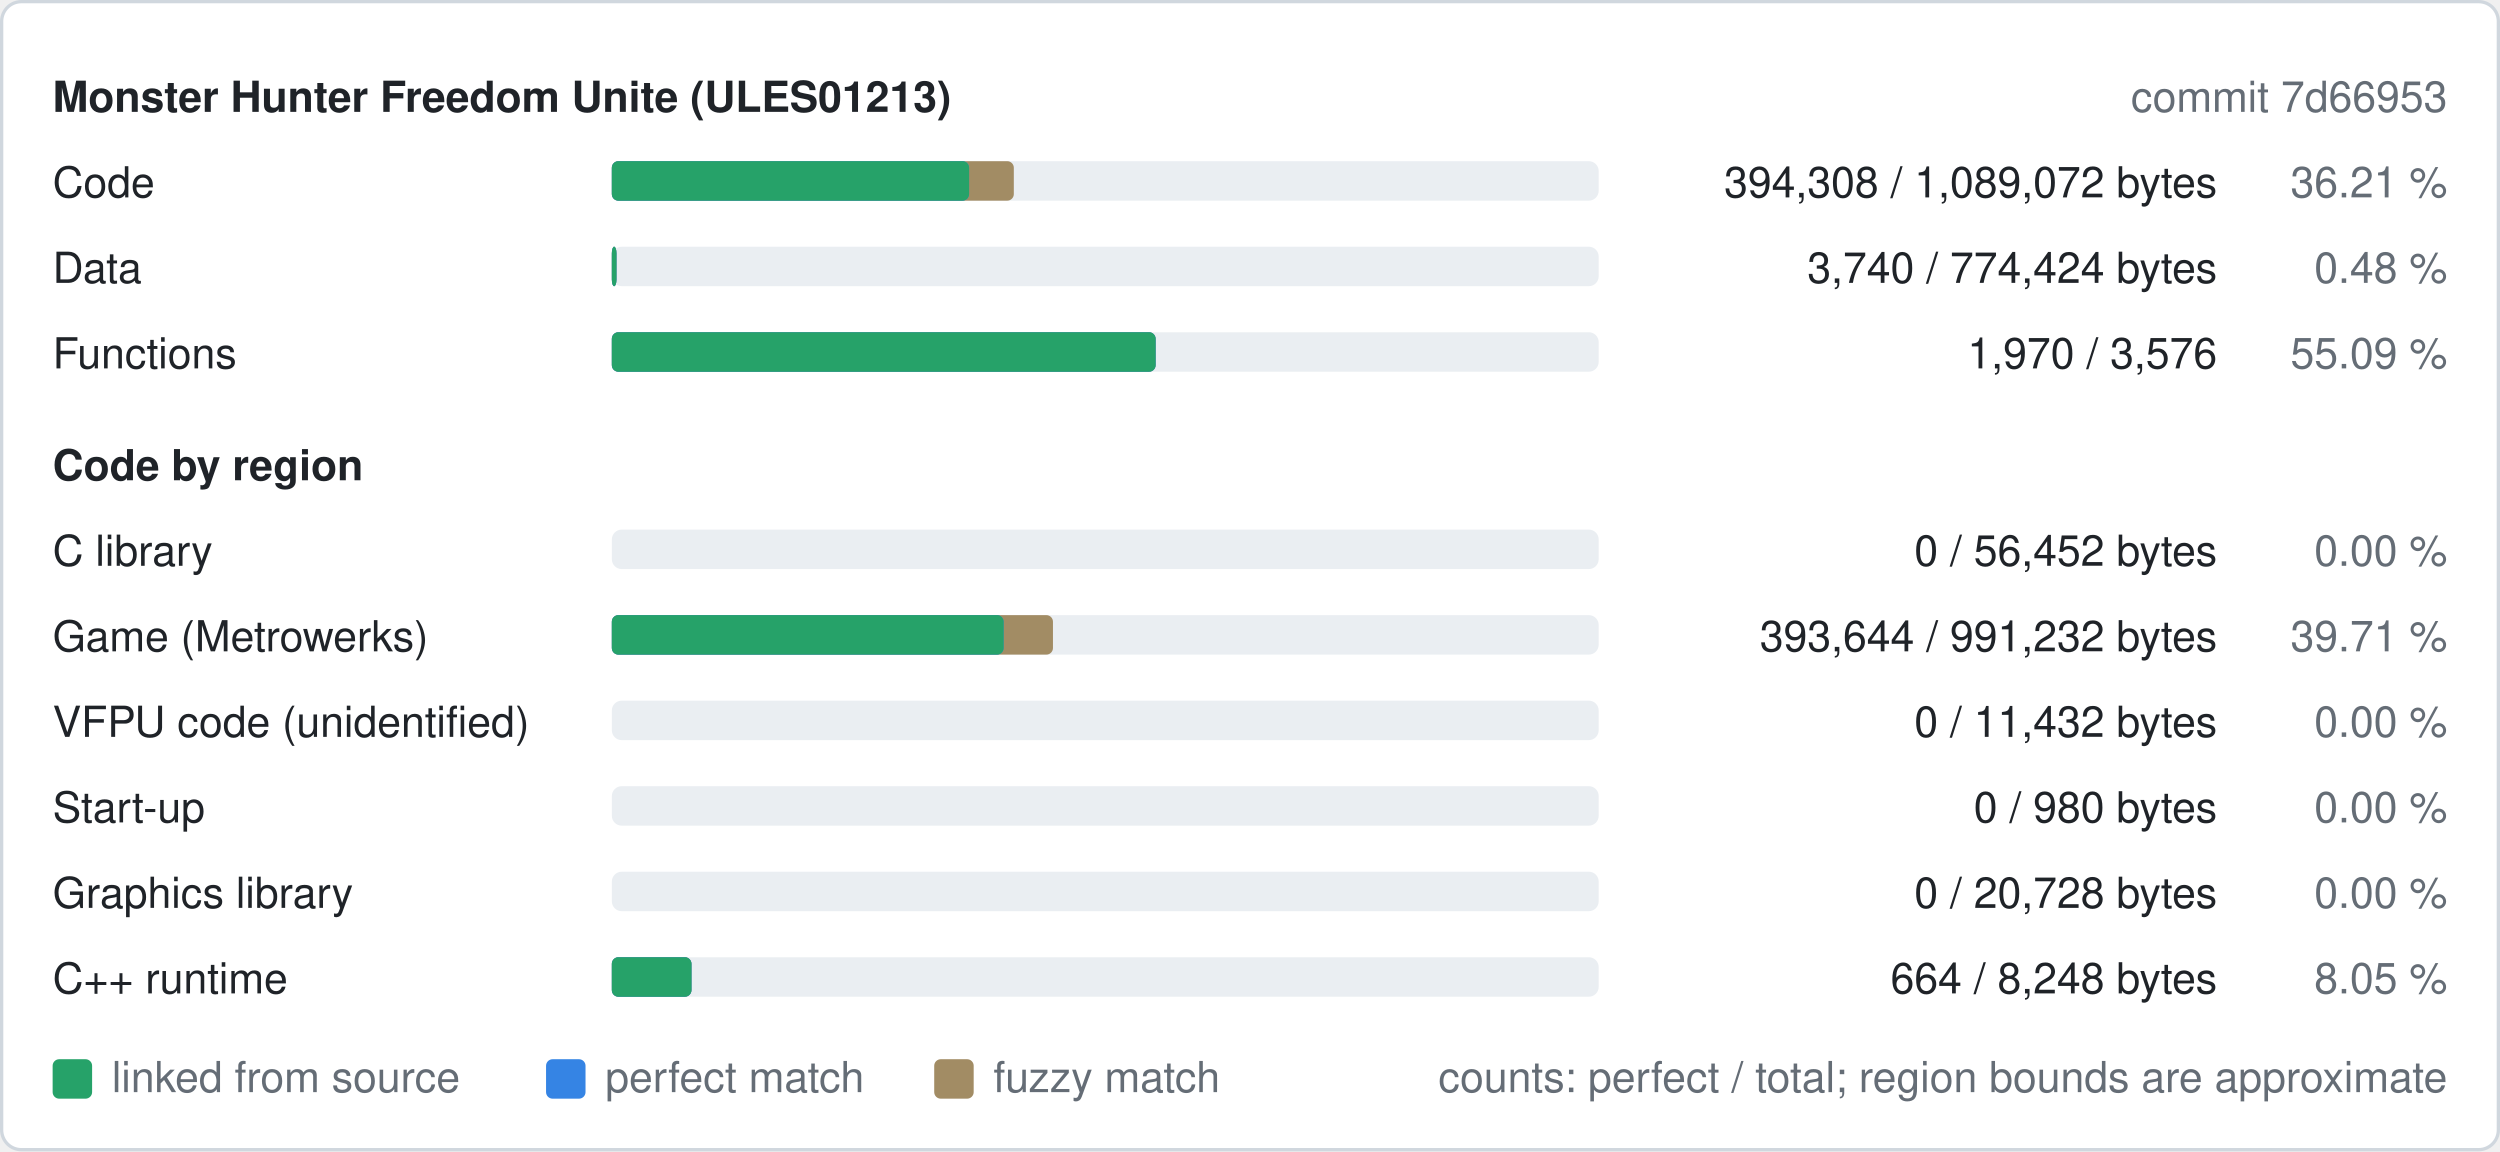
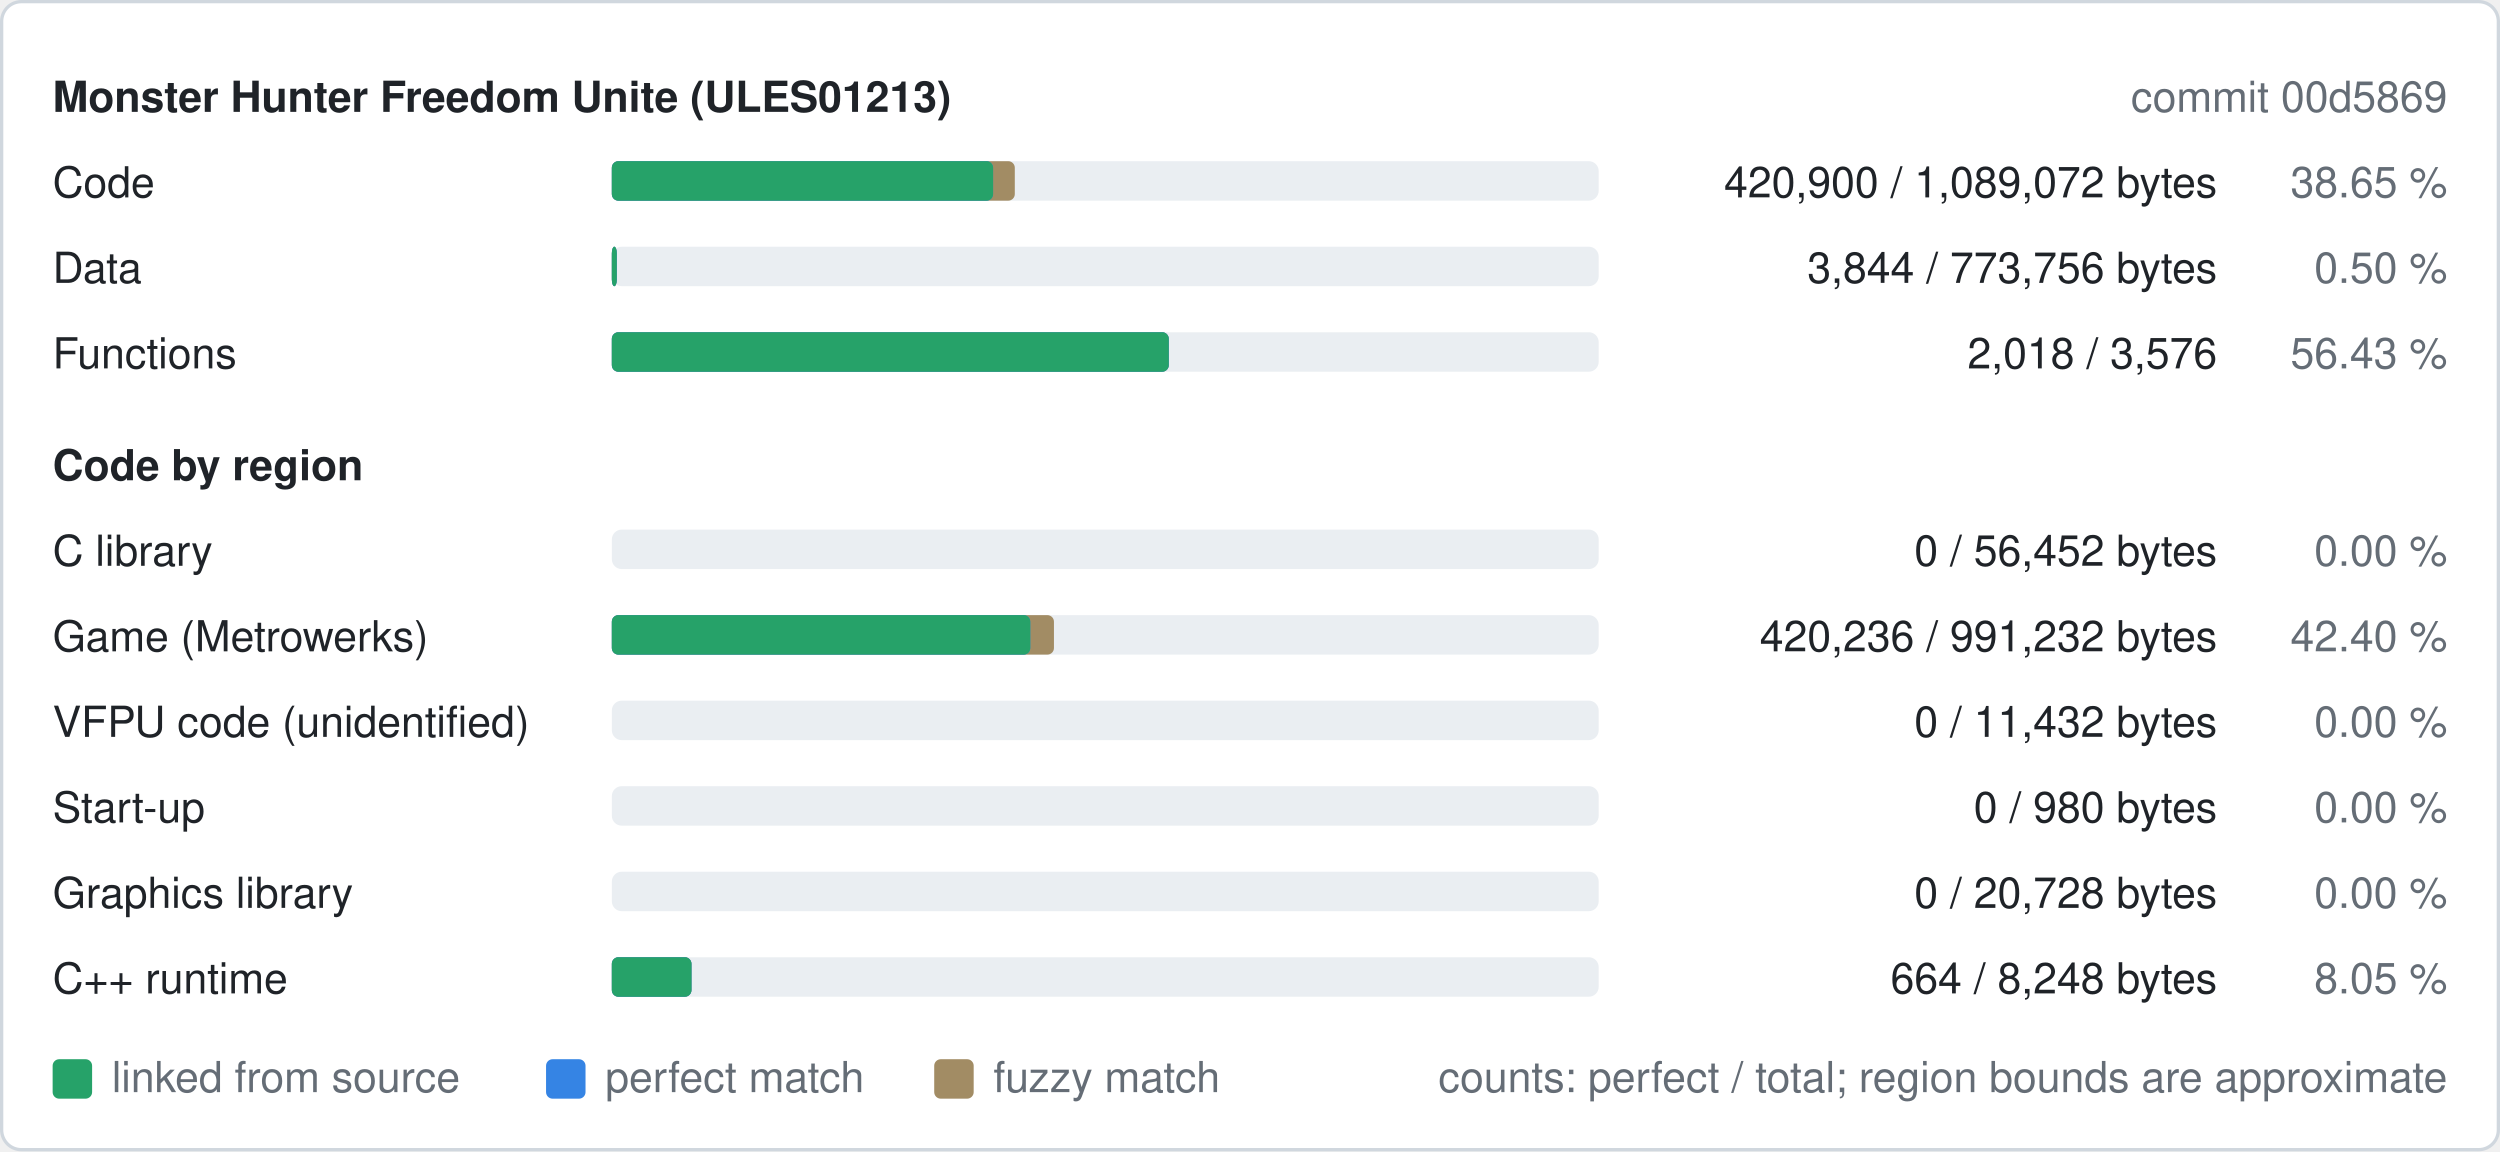
<svg xmlns="http://www.w3.org/2000/svg" width="760" height="350" viewBox="0 0 760 350" role="img" aria-label="Decompilation progress of ULES01213">
  <style>
text{font-family:-apple-system,BlinkMacSystemFont,"Segoe UI",Helvetica,Arial,sans-serif;font-size:13px}
.b{font-weight:600}
.bg{fill:#ffffff;stroke:#d0d7de}.t{fill:#1f2328}.m{fill:#656d76}.track{fill:#eaeef2}.fuzzy{fill:#a28c64}.perfect{fill:#3584e4}.linked{fill:#26a269}
@media (prefers-color-scheme: dark){.bg{fill:#0d1117;stroke:#30363d}.t{fill:#e6edf3}.m{fill:#8d96a0}.track{fill:#21262d}.fuzzy{fill:#a28c64}.perfect{fill:#3584e4}.linked{fill:#2ec27e}}
</style>
  <rect class="bg" x="0.5" y="0.5" width="759" height="349" rx="6" />
  <text class="t b" x="16" y="34">Monster Hunter Freedom Unite (ULES01213)</text>
-   <text class="m" x="744" y="34" text-anchor="end">commit 7d66953</text>
+   <text class="m" x="744" y="34" text-anchor="end">commit 00d5869</text>
  <text class="t" x="16" y="60">Code</text>
  <rect class="track" x="186" y="49" width="300" height="12" rx="3" />
-   <rect class="fuzzy" x="186" y="49" width="122.2" height="12" rx="2" />
-   <rect class="perfect" x="186" y="49" width="108.6" height="12" rx="2" />
-   <rect class="linked" x="186" y="49" width="108.6" height="12" rx="2" />
-   <text class="t" x="674" y="60" text-anchor="end">394,308 / 1,089,072 bytes</text>
-   <text class="m" x="744" y="60" text-anchor="end">36.21 %</text>
+   <rect class="fuzzy" x="186" y="49" width="122.5" height="12" rx="2" />
+   <rect class="perfect" x="186" y="49" width="115.9" height="12" rx="2" />
+   <rect class="linked" x="186" y="49" width="115.9" height="12" rx="2" />
+   <text class="t" x="674" y="60" text-anchor="end">420,900 / 1,089,072 bytes</text>
+   <text class="m" x="744" y="60" text-anchor="end">38.65 %</text>
  <text class="t" x="16" y="86">Data</text>
  <rect class="track" x="186" y="75" width="300" height="12" rx="3" />
-   <rect class="fuzzy" x="186" y="75" width="1.4" height="12" rx="2" />
-   <rect class="perfect" x="186" y="75" width="1.4" height="12" rx="2" />
-   <rect class="linked" x="186" y="75" width="1.4" height="12" rx="2" />
-   <text class="t" x="674" y="86" text-anchor="end">3,740 / 774,424 bytes</text>
-   <text class="m" x="744" y="86" text-anchor="end">0.48 %</text>
+   <rect class="fuzzy" x="186" y="75" width="1.5" height="12" rx="2" />
+   <rect class="perfect" x="186" y="75" width="1.5" height="12" rx="2" />
+   <rect class="linked" x="186" y="75" width="1.5" height="12" rx="2" />
+   <text class="t" x="674" y="86" text-anchor="end">3,844 / 773,756 bytes</text>
+   <text class="m" x="744" y="86" text-anchor="end">0.50 %</text>
  <text class="t" x="16" y="112">Functions</text>
  <rect class="track" x="186" y="101" width="300" height="12" rx="3" />
-   <rect class="fuzzy" x="186" y="101" width="165.3" height="12" rx="2" />
-   <rect class="perfect" x="186" y="101" width="165.3" height="12" rx="2" />
-   <rect class="linked" x="186" y="101" width="165.3" height="12" rx="2" />
-   <text class="t" x="674" y="112" text-anchor="end">1,970 / 3,576</text>
-   <text class="m" x="744" y="112" text-anchor="end">55.09 %</text>
+   <rect class="fuzzy" x="186" y="101" width="169.3" height="12" rx="2" />
+   <rect class="perfect" x="186" y="101" width="169.3" height="12" rx="2" />
+   <rect class="linked" x="186" y="101" width="169.3" height="12" rx="2" />
+   <text class="t" x="674" y="112" text-anchor="end">2,018 / 3,576</text>
+   <text class="m" x="744" y="112" text-anchor="end">56.43 %</text>
  <text class="t b" x="16" y="146">Code by region</text>
  <text class="t" x="16" y="172">C library</text>
  <rect class="track" x="186" y="161" width="300" height="12" rx="3" />
  <text class="t" x="674" y="172" text-anchor="end">0 / 56,452 bytes</text>
  <text class="m" x="744" y="172" text-anchor="end">0.00 %</text>
  <text class="t" x="16" y="198">Game (Metrowerks)</text>
  <rect class="track" x="186" y="187" width="300" height="12" rx="3" />
-   <rect class="fuzzy" x="186" y="187" width="134.1" height="12" rx="2" />
-   <rect class="perfect" x="186" y="187" width="119.1" height="12" rx="2" />
-   <rect class="linked" x="186" y="187" width="119.1" height="12" rx="2" />
-   <text class="t" x="674" y="198" text-anchor="end">393,644 / 991,232 bytes</text>
-   <text class="m" x="744" y="198" text-anchor="end">39.71 %</text>
+   <rect class="fuzzy" x="186" y="187" width="134.4" height="12" rx="2" />
+   <rect class="perfect" x="186" y="187" width="127.2" height="12" rx="2" />
+   <rect class="linked" x="186" y="187" width="127.2" height="12" rx="2" />
+   <text class="t" x="674" y="198" text-anchor="end">420,236 / 991,232 bytes</text>
+   <text class="m" x="744" y="198" text-anchor="end">42.40 %</text>
  <text class="t" x="16" y="224">VFPU code (unidentified)</text>
  <rect class="track" x="186" y="213" width="300" height="12" rx="3" />
  <text class="t" x="674" y="224" text-anchor="end">0 / 11,432 bytes</text>
  <text class="m" x="744" y="224" text-anchor="end">0.00 %</text>
  <text class="t" x="16" y="250">Start-up</text>
  <rect class="track" x="186" y="239" width="300" height="12" rx="3" />
  <text class="t" x="674" y="250" text-anchor="end">0 / 980 bytes</text>
  <text class="m" x="744" y="250" text-anchor="end">0.00 %</text>
  <text class="t" x="16" y="276">Graphics library</text>
  <rect class="track" x="186" y="265" width="300" height="12" rx="3" />
  <text class="t" x="674" y="276" text-anchor="end">0 / 20,728 bytes</text>
  <text class="m" x="744" y="276" text-anchor="end">0.00 %</text>
  <text class="t" x="16" y="302">C++ runtime</text>
  <rect class="track" x="186" y="291" width="300" height="12" rx="3" />
  <rect class="fuzzy" x="186" y="291" width="24.2" height="12" rx="2" />
  <rect class="perfect" x="186" y="291" width="24.2" height="12" rx="2" />
  <rect class="linked" x="186" y="291" width="24.2" height="12" rx="2" />
  <text class="t" x="674" y="302" text-anchor="end">664 / 8,248 bytes</text>
  <text class="m" x="744" y="302" text-anchor="end">8.05 %</text>
  <rect class="linked" x="16" y="322" width="12" height="12" rx="2" />
  <text class="m" x="34" y="332">linked from source</text>
  <rect class="perfect" x="166" y="322" width="12" height="12" rx="2" />
  <text class="m" x="184" y="332">perfect match</text>
  <rect class="fuzzy" x="284" y="322" width="12" height="12" rx="2" />
  <text class="m" x="302" y="332">fuzzy match</text>
  <text class="m" x="744" y="332" text-anchor="end">counts: perfect / total; region bounds are approximate</text>
</svg>
